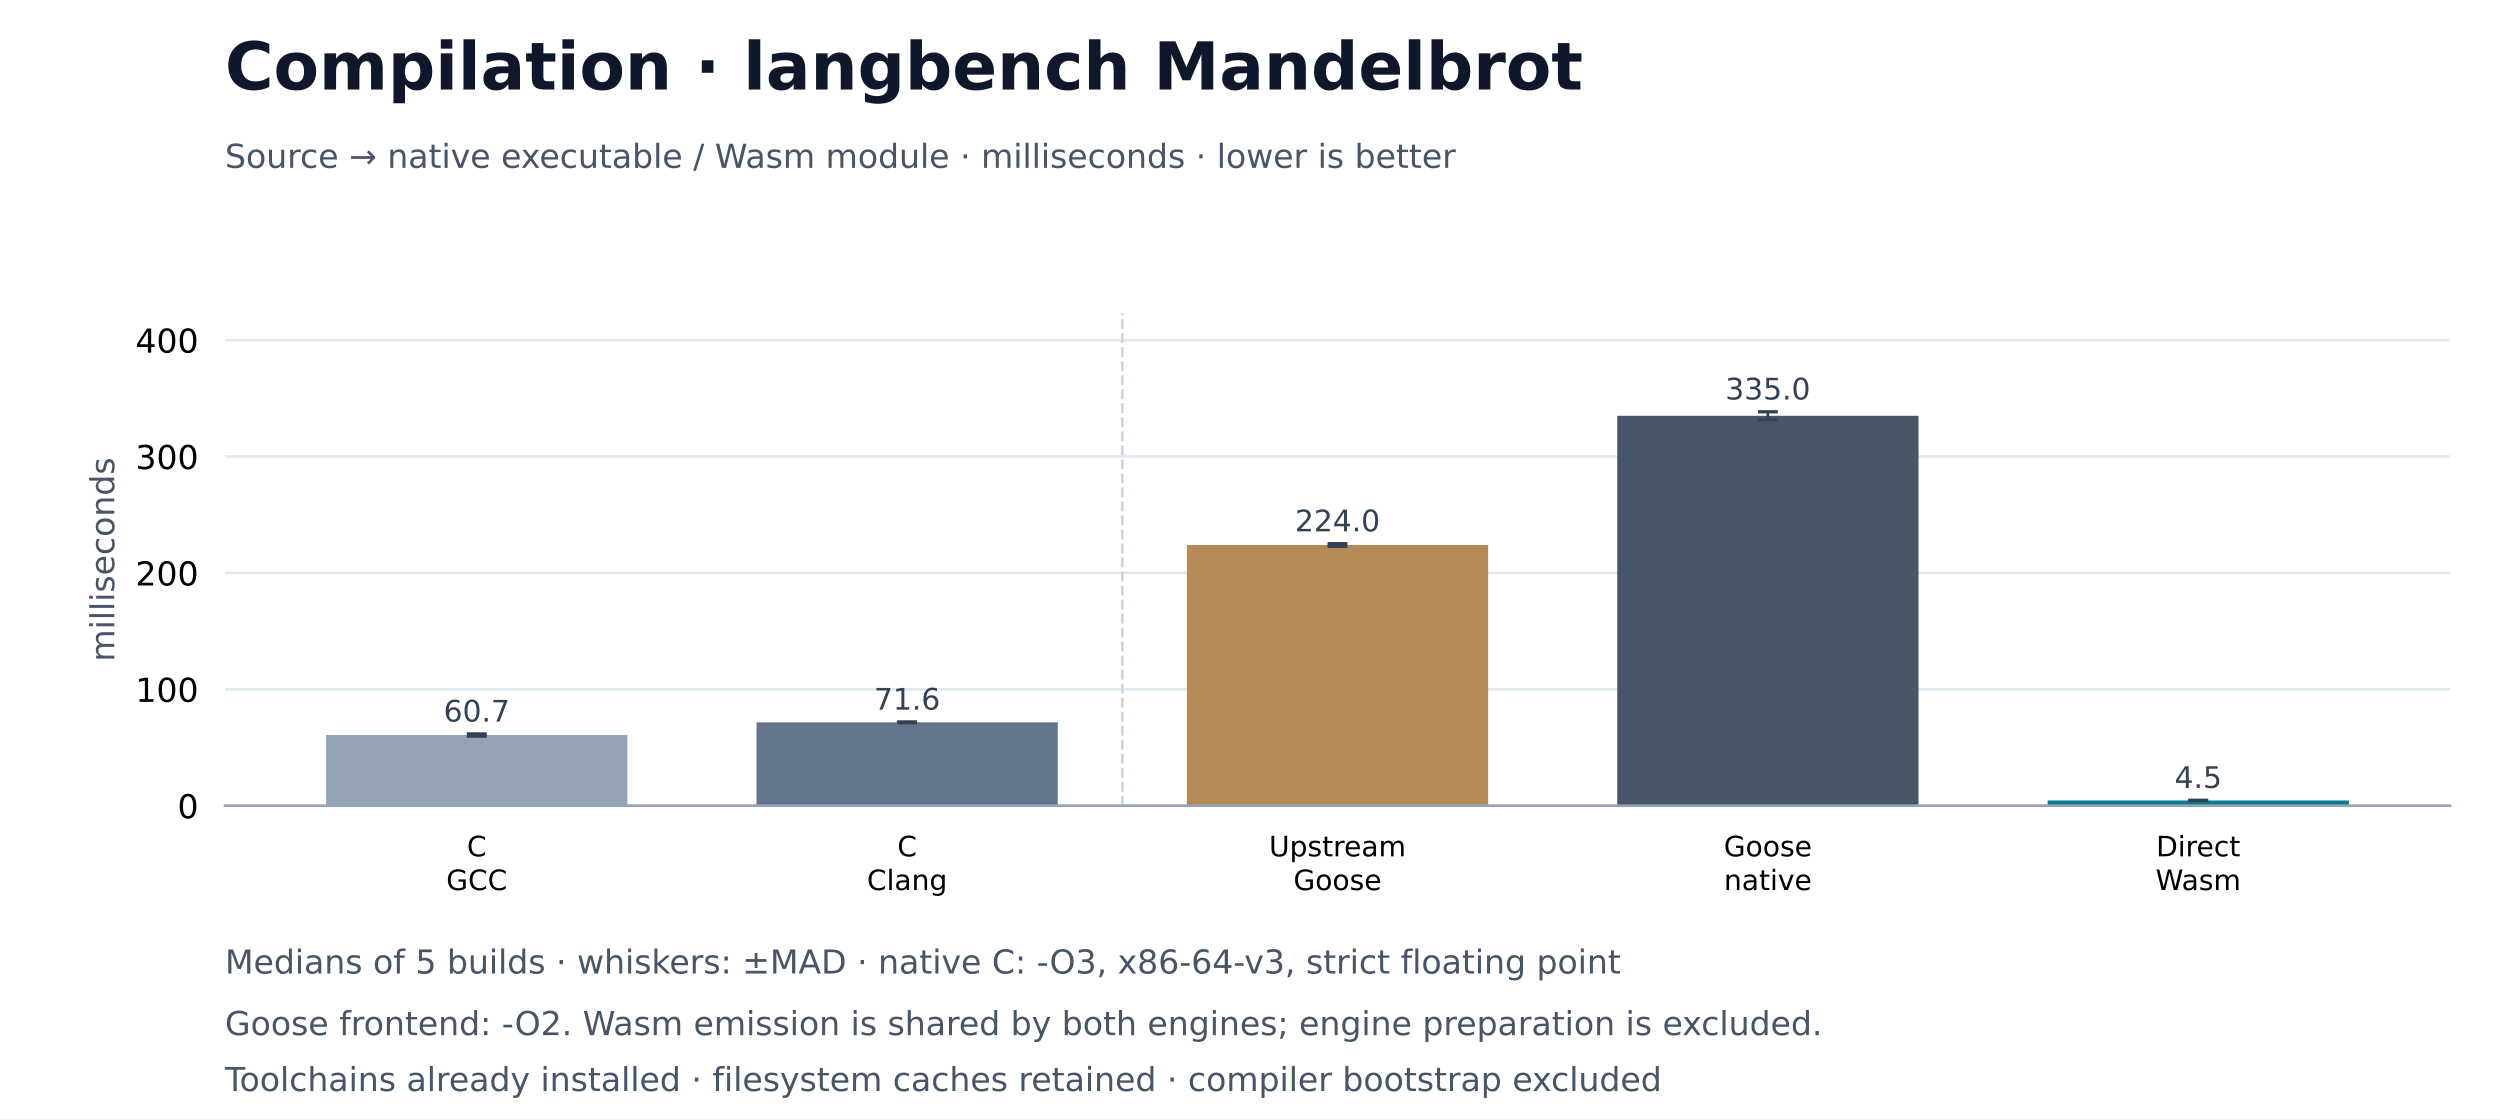
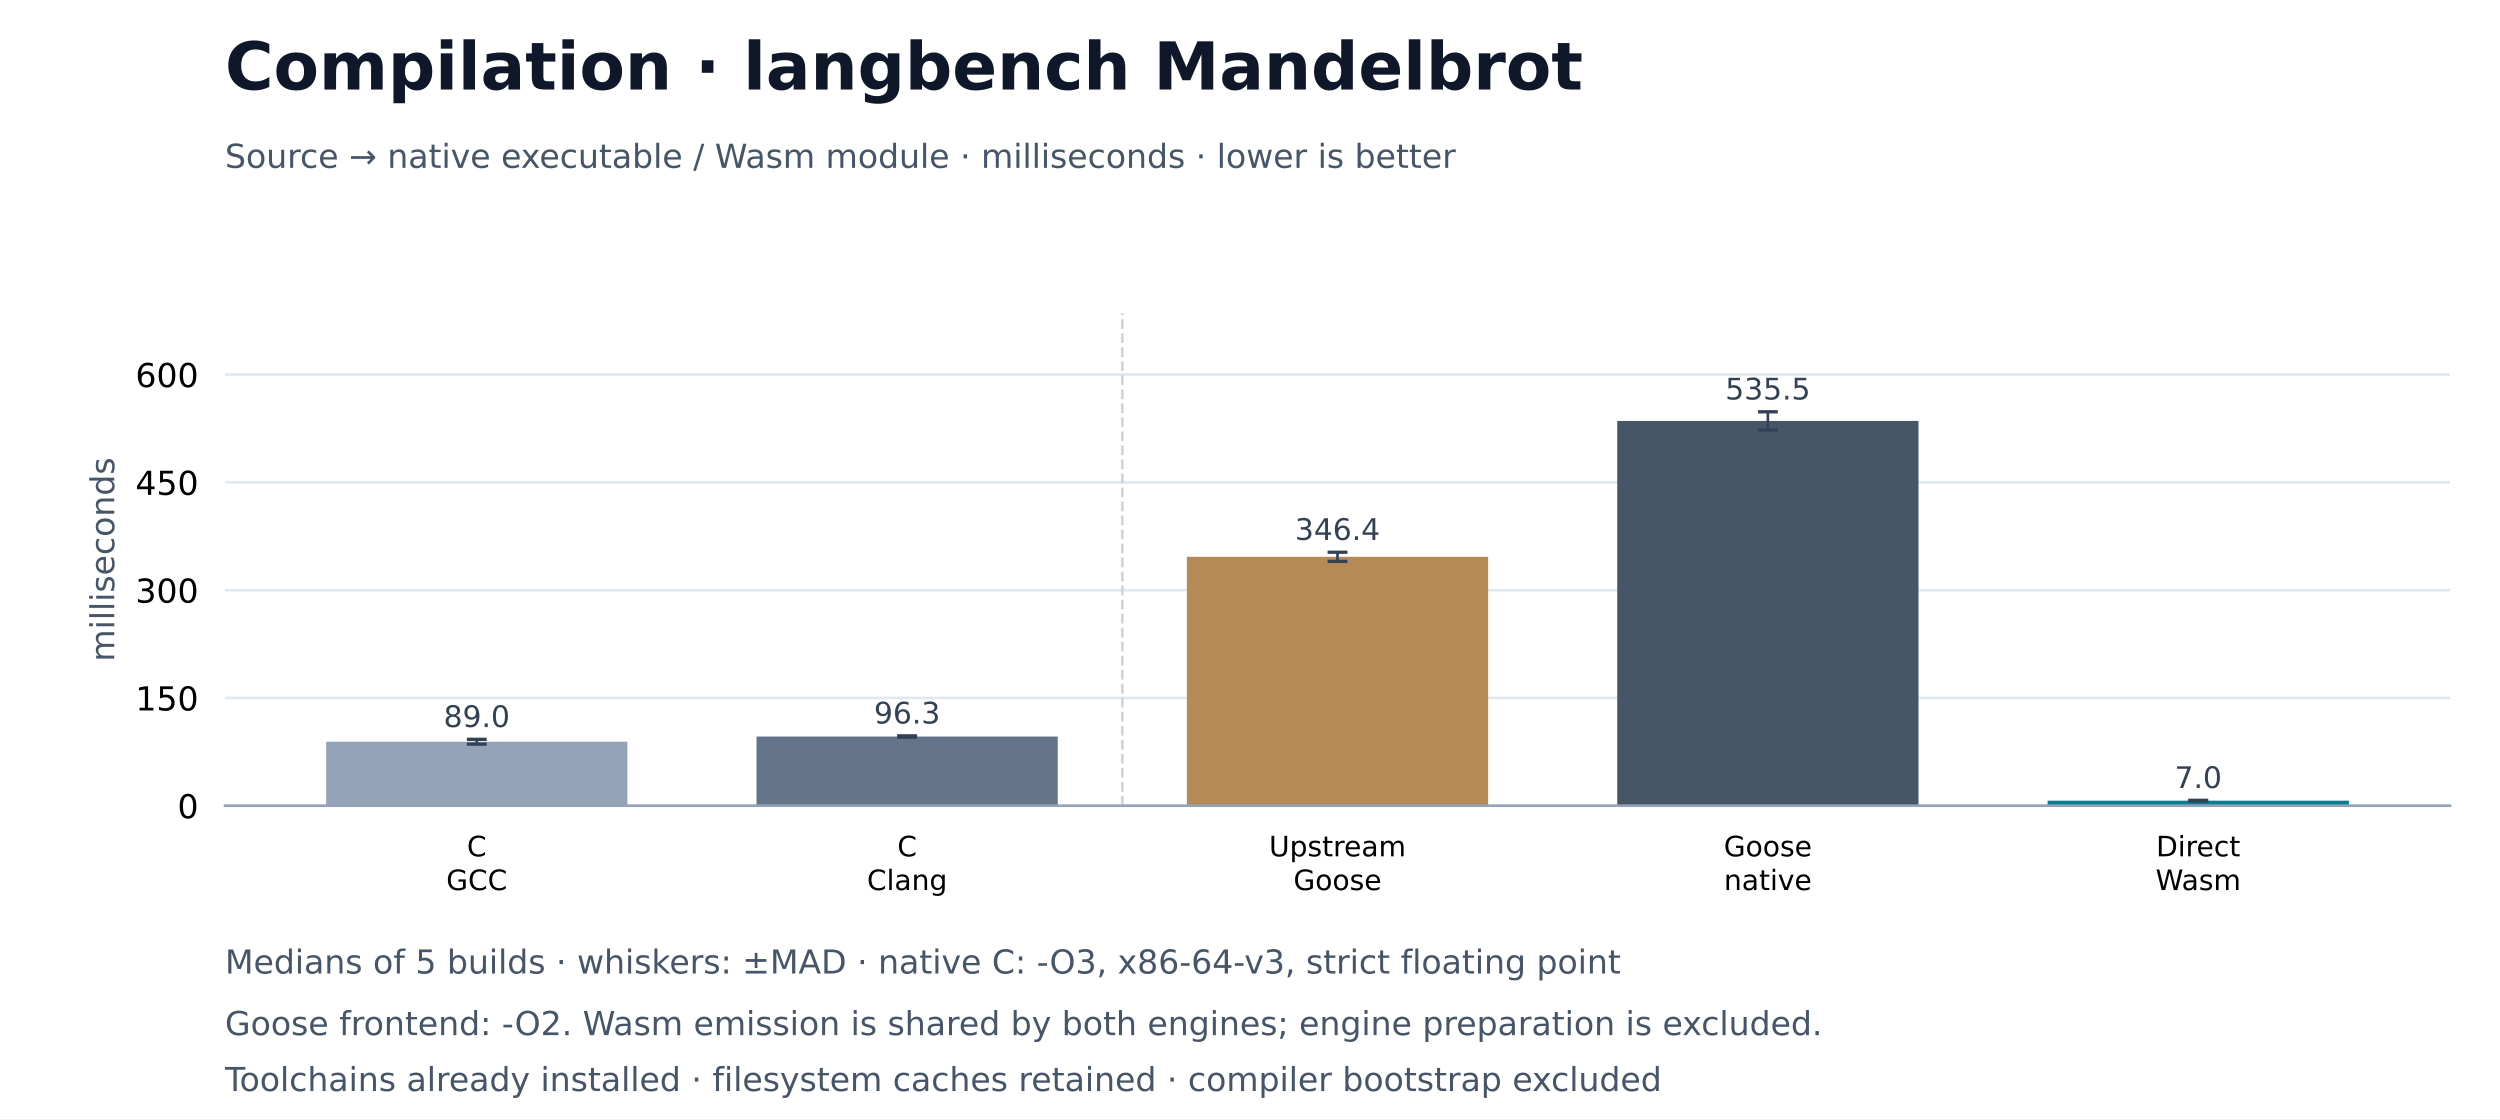
<svg xmlns="http://www.w3.org/2000/svg" xmlns:xlink="http://www.w3.org/1999/xlink" width="756pt" height="338.4pt" viewBox="0 0 756 338.4" version="1.1">
  <defs>
    <style type="text/css">*{stroke-linejoin: round; stroke-linecap: butt}</style>
  </defs>
  <g id="figure_1">
    <g id="patch_1">
      <path d="M 0 338.4 L 756 338.4 L 756 0 L 0 0 z " style="fill: #ffffff" />
    </g>
    <g id="axes_1">
      <g id="patch_2">
        <path d="M 68.04 243.648 L 740.88 243.648 L 740.88 94.752 L 68.04 94.752 z " style="fill: #ffffff" />
      </g>
      <g id="matplotlib.axis_1">
        <g id="xtick_1">
          <g id="line2d_1" />
          <g id="text_1">
            <text style="font-size: 8.5px; font-family: 'DejaVu Sans'" transform="translate(141.206 258.9568)">C</text>
            <text style="font-size: 8.5px; font-family: 'DejaVu Sans'" transform="translate(134.9453 269.1585)">GCC</text>
          </g>
        </g>
        <g id="xtick_2">
          <g id="line2d_2" />
          <g id="text_2">
            <text style="font-size: 8.5px; font-family: 'DejaVu Sans'" transform="translate(271.3492 258.9568)">C</text>
            <text style="font-size: 8.5px; font-family: 'DejaVu Sans'" transform="translate(262.1725 269.1592)">Clang</text>
          </g>
        </g>
        <g id="xtick_3">
          <g id="line2d_3" />
          <g id="text_3">
            <text style="font-size: 8.5px; font-family: 'DejaVu Sans'" transform="translate(383.7585 258.9568)">Upstream</text>
            <text style="font-size: 8.5px; font-family: 'DejaVu Sans'" transform="translate(391.1369 269.1585)">Goose</text>
          </g>
        </g>
        <g id="xtick_4">
          <g id="line2d_4" />
          <g id="text_4">
            <text style="font-size: 8.5px; font-family: 'DejaVu Sans'" transform="translate(521.28 258.9568)">Goose</text>
            <text style="font-size: 8.5px; font-family: 'DejaVu Sans'" transform="translate(521.3279 269.1592)">native</text>
          </g>
        </g>
        <g id="xtick_5">
          <g id="line2d_5" />
          <g id="text_5">
            <text style="font-size: 8.5px; font-family: 'DejaVu Sans'" transform="translate(652.0215 258.9575)">Direct</text>
            <text style="font-size: 8.5px; font-family: 'DejaVu Sans'" transform="translate(651.8575 269.1592)">Wasm</text>
          </g>
        </g>
      </g>
      <g id="matplotlib.axis_2">
        <g id="ytick_1">
          <g id="line2d_6">
            <path d="M 68.04 243.648 L 740.88 243.648 " clip-path="url(#pc4e67d13fe)" style="fill: none; stroke: #e2e8f0; stroke-width: 0.8; stroke-linecap: square" />
          </g>
          <g id="line2d_7" />
          <g id="text_6">
            <text style="font-size: 10px; font-family: 'DejaVu Sans'; text-anchor: end" x="60.04" y="247.447" transform="rotate(-0 60.04 247.4468)">0</text>
          </g>
        </g>
        <g id="ytick_2">
          <g id="line2d_8">
-             <path d="M 68.04 208.45 L 740.88 208.45 " clip-path="url(#pc4e67d13fe)" style="fill: none; stroke: #e2e8f0; stroke-width: 0.8; stroke-linecap: square" />
+             <path d="M 68.04 211.052 L 740.88 211.052 " clip-path="url(#pc4e67d13fe)" style="fill: none; stroke: #e2e8f0; stroke-width: 0.8; stroke-linecap: square" />
          </g>
          <g id="line2d_9" />
          <g id="text_7">
-             <text style="font-size: 10px; font-family: 'DejaVu Sans'; text-anchor: end" x="60.04" y="212.249" transform="rotate(-0 60.04 212.2487)">100</text>
+             <text style="font-size: 10px; font-family: 'DejaVu Sans'; text-anchor: end" x="60.04" y="214.851" transform="rotate(-0 60.04 214.8507)">150</text>
          </g>
        </g>
        <g id="ytick_3">
          <g id="line2d_10">
-             <path d="M 68.04 173.252 L 740.88 173.252 " clip-path="url(#pc4e67d13fe)" style="fill: none; stroke: #e2e8f0; stroke-width: 0.8; stroke-linecap: square" />
+             <path d="M 68.04 178.456 L 740.88 178.456 " clip-path="url(#pc4e67d13fe)" style="fill: none; stroke: #e2e8f0; stroke-width: 0.8; stroke-linecap: square" />
          </g>
          <g id="line2d_11" />
          <g id="text_8">
-             <text style="font-size: 10px; font-family: 'DejaVu Sans'; text-anchor: end" x="60.04" y="177.051" transform="rotate(-0 60.04 177.0506)">200</text>
+             <text style="font-size: 10px; font-family: 'DejaVu Sans'; text-anchor: end" x="60.04" y="182.255" transform="rotate(-0 60.04 182.2547)">300</text>
          </g>
        </g>
        <g id="ytick_4">
          <g id="line2d_12">
-             <path d="M 68.04 138.054 L 740.88 138.054 " clip-path="url(#pc4e67d13fe)" style="fill: none; stroke: #e2e8f0; stroke-width: 0.8; stroke-linecap: square" />
+             <path d="M 68.04 145.86 L 740.88 145.86 " clip-path="url(#pc4e67d13fe)" style="fill: none; stroke: #e2e8f0; stroke-width: 0.8; stroke-linecap: square" />
          </g>
          <g id="line2d_13" />
          <g id="text_9">
-             <text style="font-size: 10px; font-family: 'DejaVu Sans'; text-anchor: end" x="60.04" y="141.852" transform="rotate(-0 60.04 141.8525)">300</text>
+             <text style="font-size: 10px; font-family: 'DejaVu Sans'; text-anchor: end" x="60.04" y="149.659" transform="rotate(-0 60.04 149.6586)">450</text>
          </g>
        </g>
        <g id="ytick_5">
          <g id="line2d_14">
-             <path d="M 68.04 102.856 L 740.88 102.856 " clip-path="url(#pc4e67d13fe)" style="fill: none; stroke: #e2e8f0; stroke-width: 0.8; stroke-linecap: square" />
+             <path d="M 68.04 113.264 L 740.88 113.264 " clip-path="url(#pc4e67d13fe)" style="fill: none; stroke: #e2e8f0; stroke-width: 0.8; stroke-linecap: square" />
          </g>
          <g id="line2d_15" />
          <g id="text_10">
-             <text style="font-size: 10px; font-family: 'DejaVu Sans'; text-anchor: end" x="60.04" y="106.654" transform="rotate(-0 60.04 106.6543)">400</text>
+             <text style="font-size: 10px; font-family: 'DejaVu Sans'; text-anchor: end" x="60.04" y="117.062" transform="rotate(-0 60.04 117.0625)">600</text>
          </g>
        </g>
        <g id="text_11">
          <text style="font-size: 10px; font-family: 'DejaVu Sans'; text-anchor: middle; fill: #475569" x="34.55" y="169.2" transform="rotate(-90 34.55016 169.2)">milliseconds</text>
        </g>
      </g>
      <g id="patch_3">
-         <path d="M 98.624 243.648 L 189.724 243.648 L 189.724 222.271 L 98.624 222.271 z " clip-path="url(#pc4e67d13fe)" style="fill: #94a3b8" />
+         <path d="M 98.624 243.648 L 189.724 243.648 L 189.724 224.301 L 98.624 224.301 z " clip-path="url(#pc4e67d13fe)" style="fill: #94a3b8" />
      </g>
      <g id="patch_4">
-         <path d="M 228.767 243.648 L 319.867 243.648 L 319.867 218.432 L 228.767 218.432 z " clip-path="url(#pc4e67d13fe)" style="fill: #64748b" />
+         <path d="M 228.767 243.648 L 319.867 243.648 L 319.867 222.728 L 228.767 222.728 z " clip-path="url(#pc4e67d13fe)" style="fill: #64748b" />
      </g>
      <g id="patch_5">
-         <path d="M 358.91 243.648 L 450.01 243.648 L 450.01 164.807 L 358.91 164.807 z " clip-path="url(#pc4e67d13fe)" style="fill: #b58a56" />
+         <path d="M 358.91 243.648 L 450.01 243.648 L 450.01 168.381 L 358.91 168.381 z " clip-path="url(#pc4e67d13fe)" style="fill: #b58a56" />
      </g>
      <g id="patch_6">
-         <path d="M 489.053 243.648 L 580.153 243.648 L 580.153 125.744 L 489.053 125.744 z " clip-path="url(#pc4e67d13fe)" style="fill: #475569" />
+         <path d="M 489.053 243.648 L 580.153 243.648 L 580.153 127.284 L 489.053 127.284 z " clip-path="url(#pc4e67d13fe)" style="fill: #475569" />
      </g>
      <g id="patch_7">
-         <path d="M 619.196 243.648 L 710.296 243.648 L 710.296 242.061 L 619.196 242.061 z " clip-path="url(#pc4e67d13fe)" style="fill: #087f8c" />
+         <path d="M 619.196 243.648 L 710.296 243.648 L 710.296 242.117 L 619.196 242.117 z " clip-path="url(#pc4e67d13fe)" style="fill: #087f8c" />
      </g>
      <g id="LineCollection_1">
-         <path d="M 144.174 222.613 L 144.174 221.929 " clip-path="url(#pc4e67d13fe)" style="fill: none; stroke: #334155; stroke-width: 0.8" />
-         <path d="M 274.317 218.547 L 274.317 218.316 " clip-path="url(#pc4e67d13fe)" style="fill: none; stroke: #334155; stroke-width: 0.8" />
-         <path d="M 404.46 165.211 L 404.46 164.403 " clip-path="url(#pc4e67d13fe)" style="fill: none; stroke: #334155; stroke-width: 0.8" />
-         <path d="M 534.603 126.957 L 534.603 124.531 " clip-path="url(#pc4e67d13fe)" style="fill: none; stroke: #334155; stroke-width: 0.8" />
-         <path d="M 664.746 242.125 L 664.746 241.997 " clip-path="url(#pc4e67d13fe)" style="fill: none; stroke: #334155; stroke-width: 0.8" />
+         <path d="M 144.174 225.026 L 144.174 223.576 " clip-path="url(#pc4e67d13fe)" style="fill: none; stroke: #334155; stroke-width: 0.8" />
+         <path d="M 274.317 222.935 L 274.317 222.521 " clip-path="url(#pc4e67d13fe)" style="fill: none; stroke: #334155; stroke-width: 0.8" />
+         <path d="M 404.46 169.769 L 404.46 166.994 " clip-path="url(#pc4e67d13fe)" style="fill: none; stroke: #334155; stroke-width: 0.8" />
+         <path d="M 534.603 130.037 L 534.603 124.531 " clip-path="url(#pc4e67d13fe)" style="fill: none; stroke: #334155; stroke-width: 0.8" />
+         <path d="M 664.746 242.212 L 664.746 242.021 " clip-path="url(#pc4e67d13fe)" style="fill: none; stroke: #334155; stroke-width: 0.8" />
      </g>
      <g id="line2d_16">
        <defs>
          <path id="md6abe20cdd" d="M 3 0 L -3 -0 " style="stroke: #334155" />
        </defs>
        <g clip-path="url(#pc4e67d13fe)">
-           <use xlink:href="#md6abe20cdd" x="144.174" y="222.613" style="fill: #1f77b4; stroke: #334155" />
-           <use xlink:href="#md6abe20cdd" x="274.317" y="218.547" style="fill: #1f77b4; stroke: #334155" />
-           <use xlink:href="#md6abe20cdd" x="404.46" y="165.211" style="fill: #1f77b4; stroke: #334155" />
-           <use xlink:href="#md6abe20cdd" x="534.603" y="126.957" style="fill: #1f77b4; stroke: #334155" />
-           <use xlink:href="#md6abe20cdd" x="664.746" y="242.125" style="fill: #1f77b4; stroke: #334155" />
+           <use xlink:href="#md6abe20cdd" x="144.174" y="225.026" style="fill: #1f77b4; stroke: #334155" />
+           <use xlink:href="#md6abe20cdd" x="274.317" y="222.935" style="fill: #1f77b4; stroke: #334155" />
+           <use xlink:href="#md6abe20cdd" x="404.46" y="169.769" style="fill: #1f77b4; stroke: #334155" />
+           <use xlink:href="#md6abe20cdd" x="534.603" y="130.037" style="fill: #1f77b4; stroke: #334155" />
+           <use xlink:href="#md6abe20cdd" x="664.746" y="242.212" style="fill: #1f77b4; stroke: #334155" />
        </g>
      </g>
      <g id="line2d_17">
        <g clip-path="url(#pc4e67d13fe)">
-           <use xlink:href="#md6abe20cdd" x="144.174" y="221.929" style="fill: #1f77b4; stroke: #334155" />
-           <use xlink:href="#md6abe20cdd" x="274.317" y="218.316" style="fill: #1f77b4; stroke: #334155" />
-           <use xlink:href="#md6abe20cdd" x="404.46" y="164.403" style="fill: #1f77b4; stroke: #334155" />
+           <use xlink:href="#md6abe20cdd" x="144.174" y="223.576" style="fill: #1f77b4; stroke: #334155" />
+           <use xlink:href="#md6abe20cdd" x="274.317" y="222.521" style="fill: #1f77b4; stroke: #334155" />
+           <use xlink:href="#md6abe20cdd" x="404.46" y="166.994" style="fill: #1f77b4; stroke: #334155" />
          <use xlink:href="#md6abe20cdd" x="534.603" y="124.531" style="fill: #1f77b4; stroke: #334155" />
-           <use xlink:href="#md6abe20cdd" x="664.746" y="241.997" style="fill: #1f77b4; stroke: #334155" />
+           <use xlink:href="#md6abe20cdd" x="664.746" y="242.021" style="fill: #1f77b4; stroke: #334155" />
        </g>
      </g>
      <g id="line2d_18">
        <path d="M 339.388 243.648 L 339.388 94.752 " clip-path="url(#pc4e67d13fe)" style="fill: none; stroke-dasharray: 2.96,1.28; stroke-dashoffset: 0; stroke: #cbd5e1; stroke-width: 0.8" />
      </g>
      <g id="patch_8">
        <path d="M 68.04 243.648 L 740.88 243.648 " style="fill: none; stroke: #94a3b8; stroke-width: 0.8; stroke-linejoin: miter; stroke-linecap: square" />
      </g>
      <g id="text_12">
-         <text style="font-size: 9px; font-family: 'DejaVu Sans'; text-anchor: middle; fill: #334155" x="144.174" y="218.206" transform="rotate(-0 144.1737 218.2064)">60.7</text>
+         <text style="font-size: 9px; font-family: 'DejaVu Sans'; text-anchor: middle; fill: #334155" x="144.174" y="219.853" transform="rotate(-0 144.1737 219.8531)">89.0</text>
      </g>
      <g id="text_13">
-         <text style="font-size: 9px; font-family: 'DejaVu Sans'; text-anchor: middle; fill: #334155" x="274.317" y="214.594" transform="rotate(-0 274.3169 214.5938)">71.6</text>
+         <text style="font-size: 9px; font-family: 'DejaVu Sans'; text-anchor: middle; fill: #334155" x="274.317" y="218.798" transform="rotate(-0 274.3169 218.7985)">96.3</text>
      </g>
      <g id="text_14">
-         <text style="font-size: 9px; font-family: 'DejaVu Sans'; text-anchor: middle; fill: #334155" x="404.46" y="160.681" transform="rotate(-0 404.46 160.6809)">224.0</text>
+         <text style="font-size: 9px; font-family: 'DejaVu Sans'; text-anchor: middle; fill: #334155" x="404.46" y="163.272" transform="rotate(-0 404.46 163.2717)">346.4</text>
      </g>
      <g id="text_15">
-         <text style="font-size: 9px; font-family: 'DejaVu Sans'; text-anchor: middle; fill: #334155" x="534.603" y="120.809" transform="rotate(-0 534.6031 120.8088)">335.0</text>
+         <text style="font-size: 9px; font-family: 'DejaVu Sans'; text-anchor: middle; fill: #334155" x="534.603" y="120.809" transform="rotate(-0 534.6031 120.8088)">535.5</text>
      </g>
      <g id="text_16">
-         <text style="font-size: 9px; font-family: 'DejaVu Sans'; text-anchor: middle; fill: #334155" x="664.746" y="238.275" transform="rotate(-0 664.7463 238.2746)">4.5</text>
+         <text style="font-size: 9px; font-family: 'DejaVu Sans'; text-anchor: middle; fill: #334155" x="664.746" y="238.299" transform="rotate(-0 664.7463 238.2991)">7.0</text>
      </g>
    </g>
    <g id="text_17">
      <text style="font-weight: 700; font-size: 20px; font-family: 'DejaVu Sans'; text-anchor: start; fill: #0f172a" x="68.04" y="27.072" transform="rotate(-0 68.04 27.072)">Compilation · langbench Mandelbrot</text>
    </g>
    <g id="text_18">
      <text style="font-size: 10px; font-family: 'DejaVu Sans'; text-anchor: start; fill: #475569" x="68.04" y="50.76" transform="rotate(-0 68.04 50.76)">Source → native executable / Wasm module · milliseconds · lower is better</text>
    </g>
    <g id="text_19">
      <text style="font-size: 10px; font-family: 'DejaVu Sans'; text-anchor: start; fill: #475569" x="68.04" y="294.408" transform="rotate(-0 68.04 294.408)">Medians of 5 builds · whiskers: ±MAD · native C: -O3, x86-64-v3, strict floating point</text>
    </g>
    <g id="text_20">
      <text style="font-size: 10px; font-family: 'DejaVu Sans'; text-anchor: start; fill: #475569" x="68.04" y="313.02" transform="rotate(-0 68.04 313.02)">Goose frontend: -O2. Wasm emission is shared by both engines; engine preparation is excluded.</text>
    </g>
    <g id="text_21">
      <text style="font-size: 10px; font-family: 'DejaVu Sans'; text-anchor: start; fill: #475569" x="68.04" y="329.94" transform="rotate(-0 68.04 329.94)">Toolchains already installed · filesystem caches retained · compiler bootstrap excluded</text>
    </g>
  </g>
  <defs>
    <clipPath id="pc4e67d13fe">
      <rect x="68.04" y="94.752" width="672.84" height="148.896" />
    </clipPath>
  </defs>
</svg>
